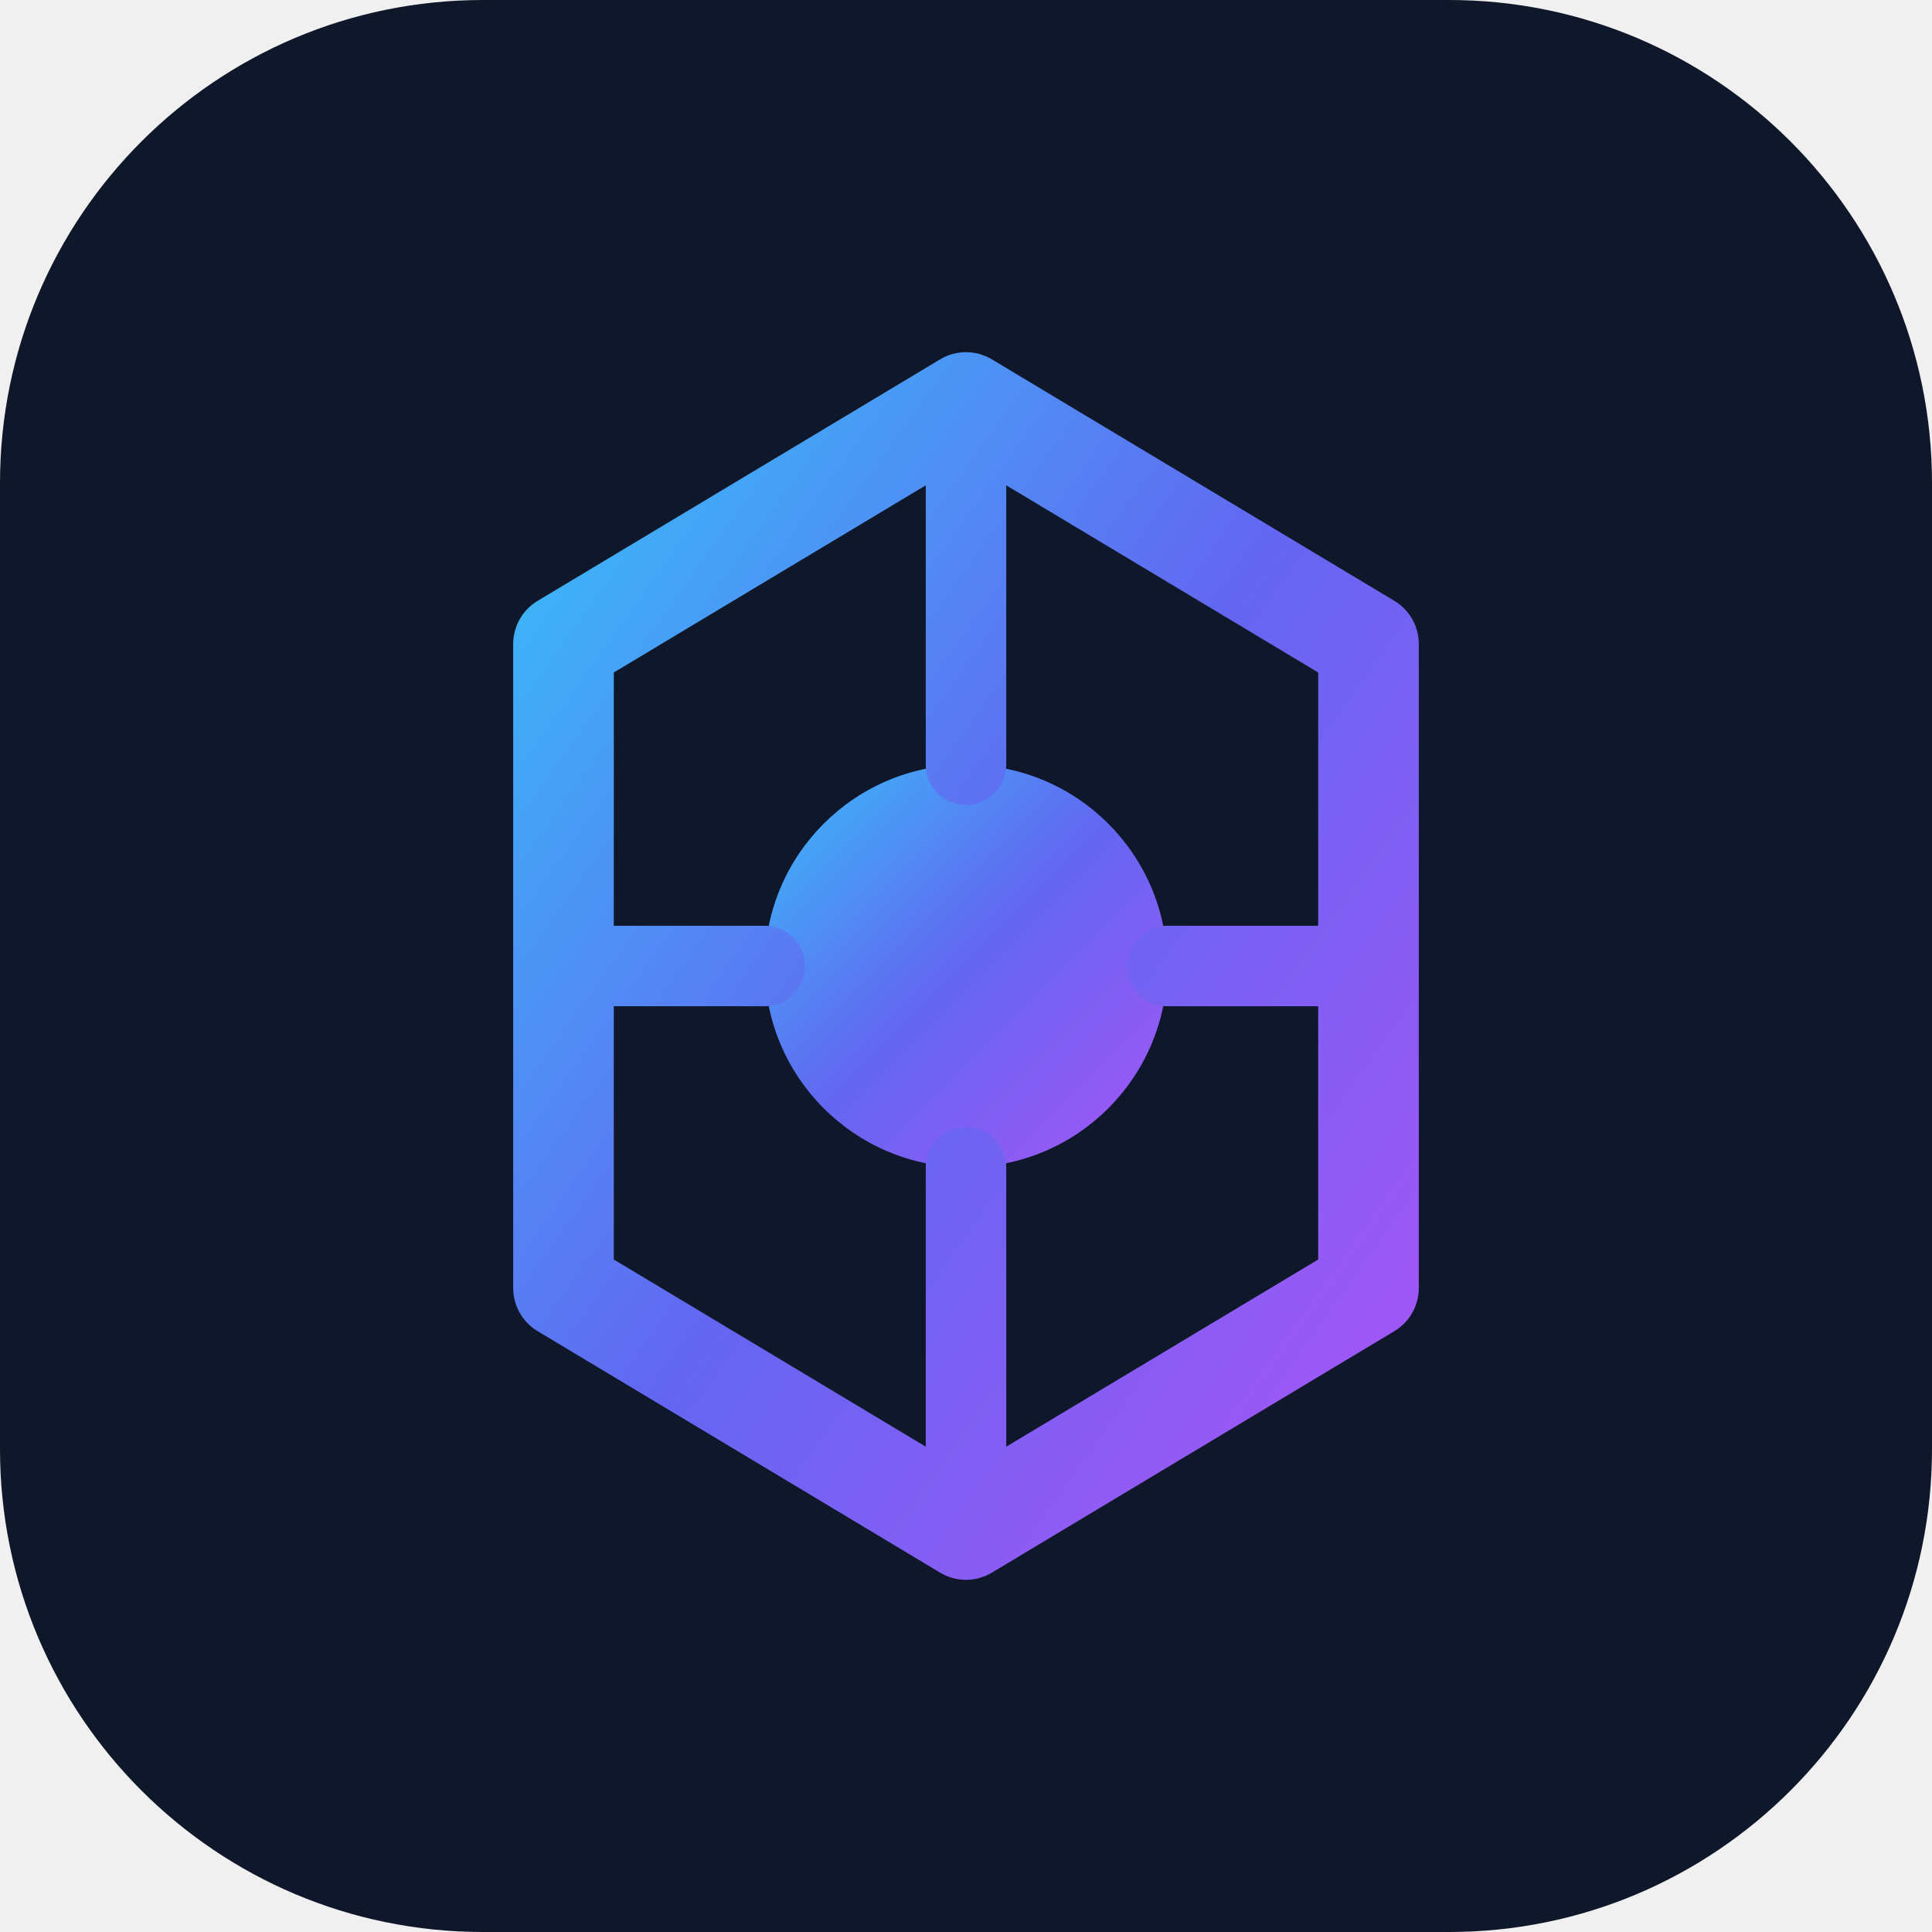
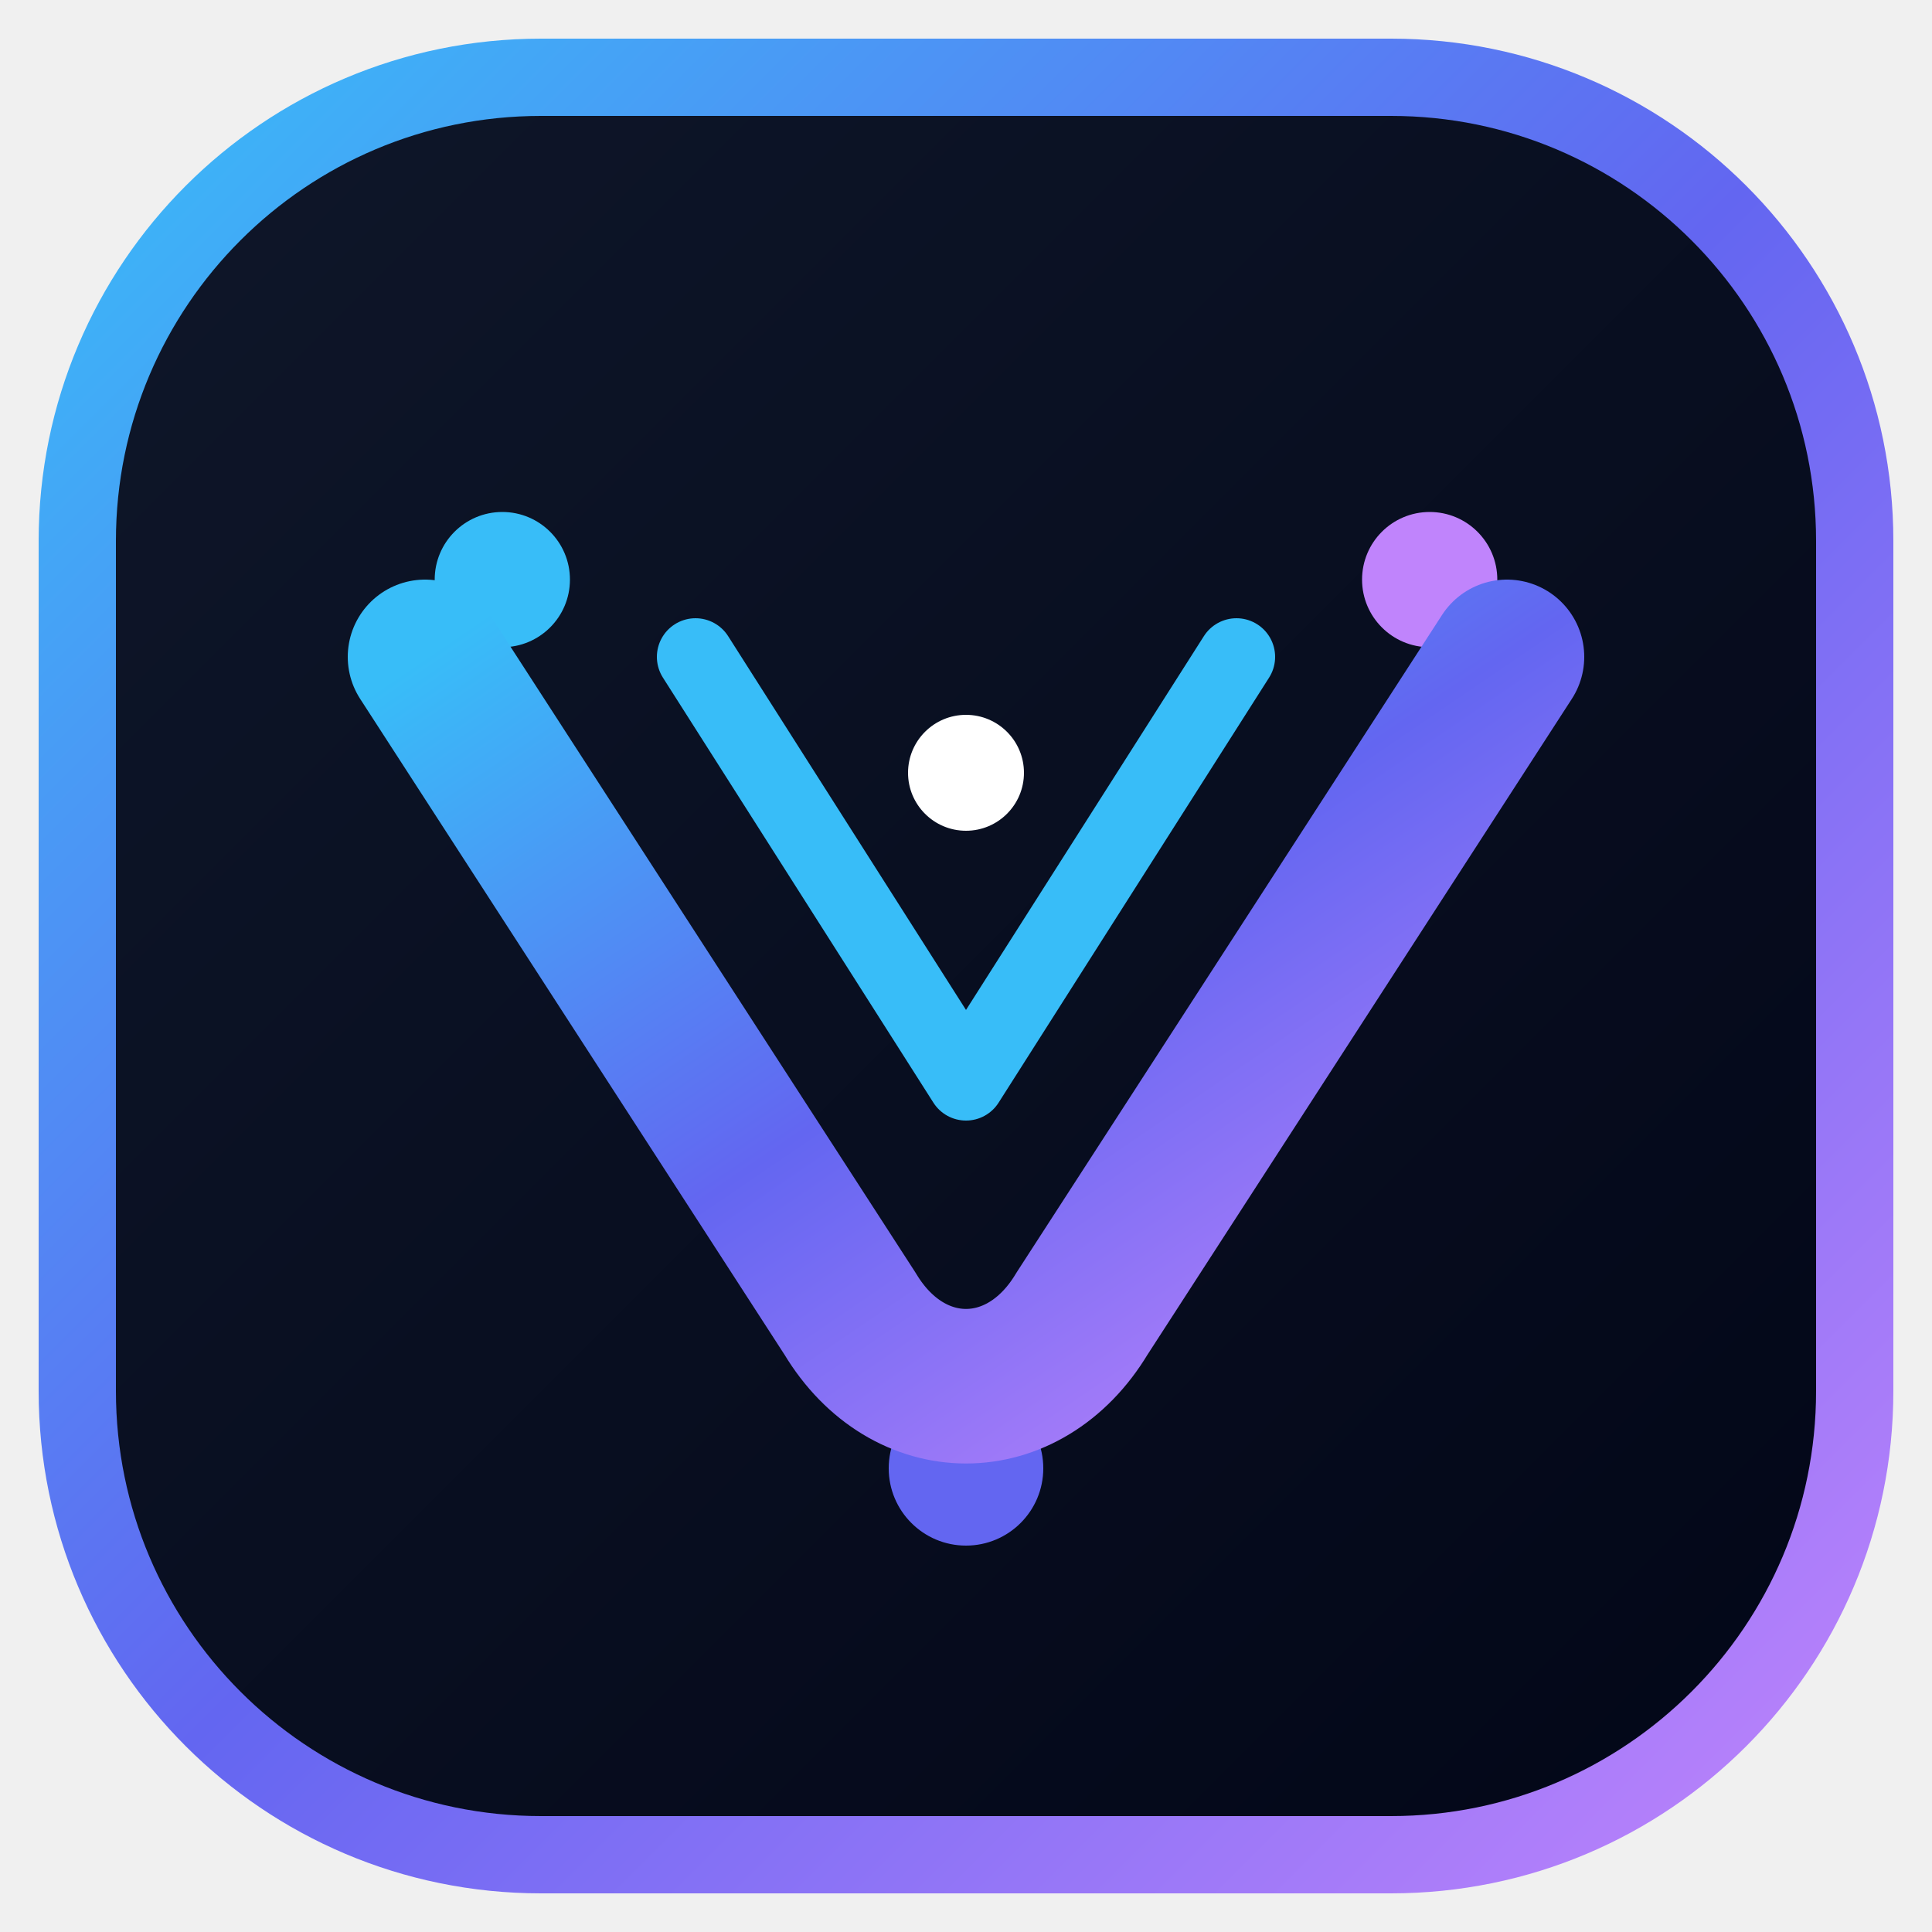
- <svg xmlns="http://www.w3.org/2000/svg" viewBox="0 0 48 48" fill="none">
+ <svg xmlns="http://www.w3.org/2000/svg" viewBox="0 0 100 100" fill="none">
  <defs>
-     <linearGradient id="grad" x1="0%" y1="0%" x2="100%" y2="100%">
+     <linearGradient id="fav-grad-1" x1="0%" y1="0%" x2="100%" y2="100%">
      <stop offset="0%" stop-color="#38bdf8" />
      <stop offset="50%" stop-color="#6366f1" />
-       <stop offset="100%" stop-color="#a855f7" />
+       <stop offset="100%" stop-color="#c084fc" />
+     </linearGradient>
+     <linearGradient id="fav-grad-2" x1="100%" y1="0%" x2="0%" y2="100%">
+       <stop offset="0%" stop-color="#818cf8" />
+       <stop offset="100%" stop-color="#06b6d4" />
+     </linearGradient>
+     <linearGradient id="fav-bg" x1="0%" y1="0%" x2="100%" y2="100%">
+       <stop offset="0%" stop-color="#0f172a" />
+       <stop offset="100%" stop-color="#020617" />
    </linearGradient>
  </defs>
-   <rect width="48" height="48" rx="12" fill="#0f172a" />
-   <path d="M14 16L24 10L34 16V32L24 38L14 32V16Z" stroke="url(#grad)" stroke-width="2.5" fill="none" stroke-linejoin="round" />
-   <circle cx="24" cy="24" r="5" fill="url(#grad)" />
-   <path d="M24 10V19M24 29V38M14 24H19M29 24H34" stroke="url(#grad)" stroke-width="2" stroke-linecap="round" />
+   <rect x="4" y="4" width="92" height="92" rx="24" fill="url(#fav-bg)" stroke="url(#fav-grad-1)" stroke-width="4" />
+   <circle cx="26" cy="30" r="3.5" fill="#38bdf8" />
+   <circle cx="74" cy="30" r="3.5" fill="#c084fc" />
+   <circle cx="50" cy="76" r="4" fill="#6366f1" />
+   <path d="M22 34L44 68C47 73 53 73 56 68L78 34" stroke="url(#fav-grad-1)" stroke-width="8" stroke-linecap="round" stroke-linejoin="round" />
+   <path d="M36 34L50 56L64 34" stroke="#38bdf8" stroke-width="4" stroke-linecap="round" stroke-linejoin="round" />
+   <circle cx="50" cy="40" r="3" fill="#ffffff" />
</svg>
